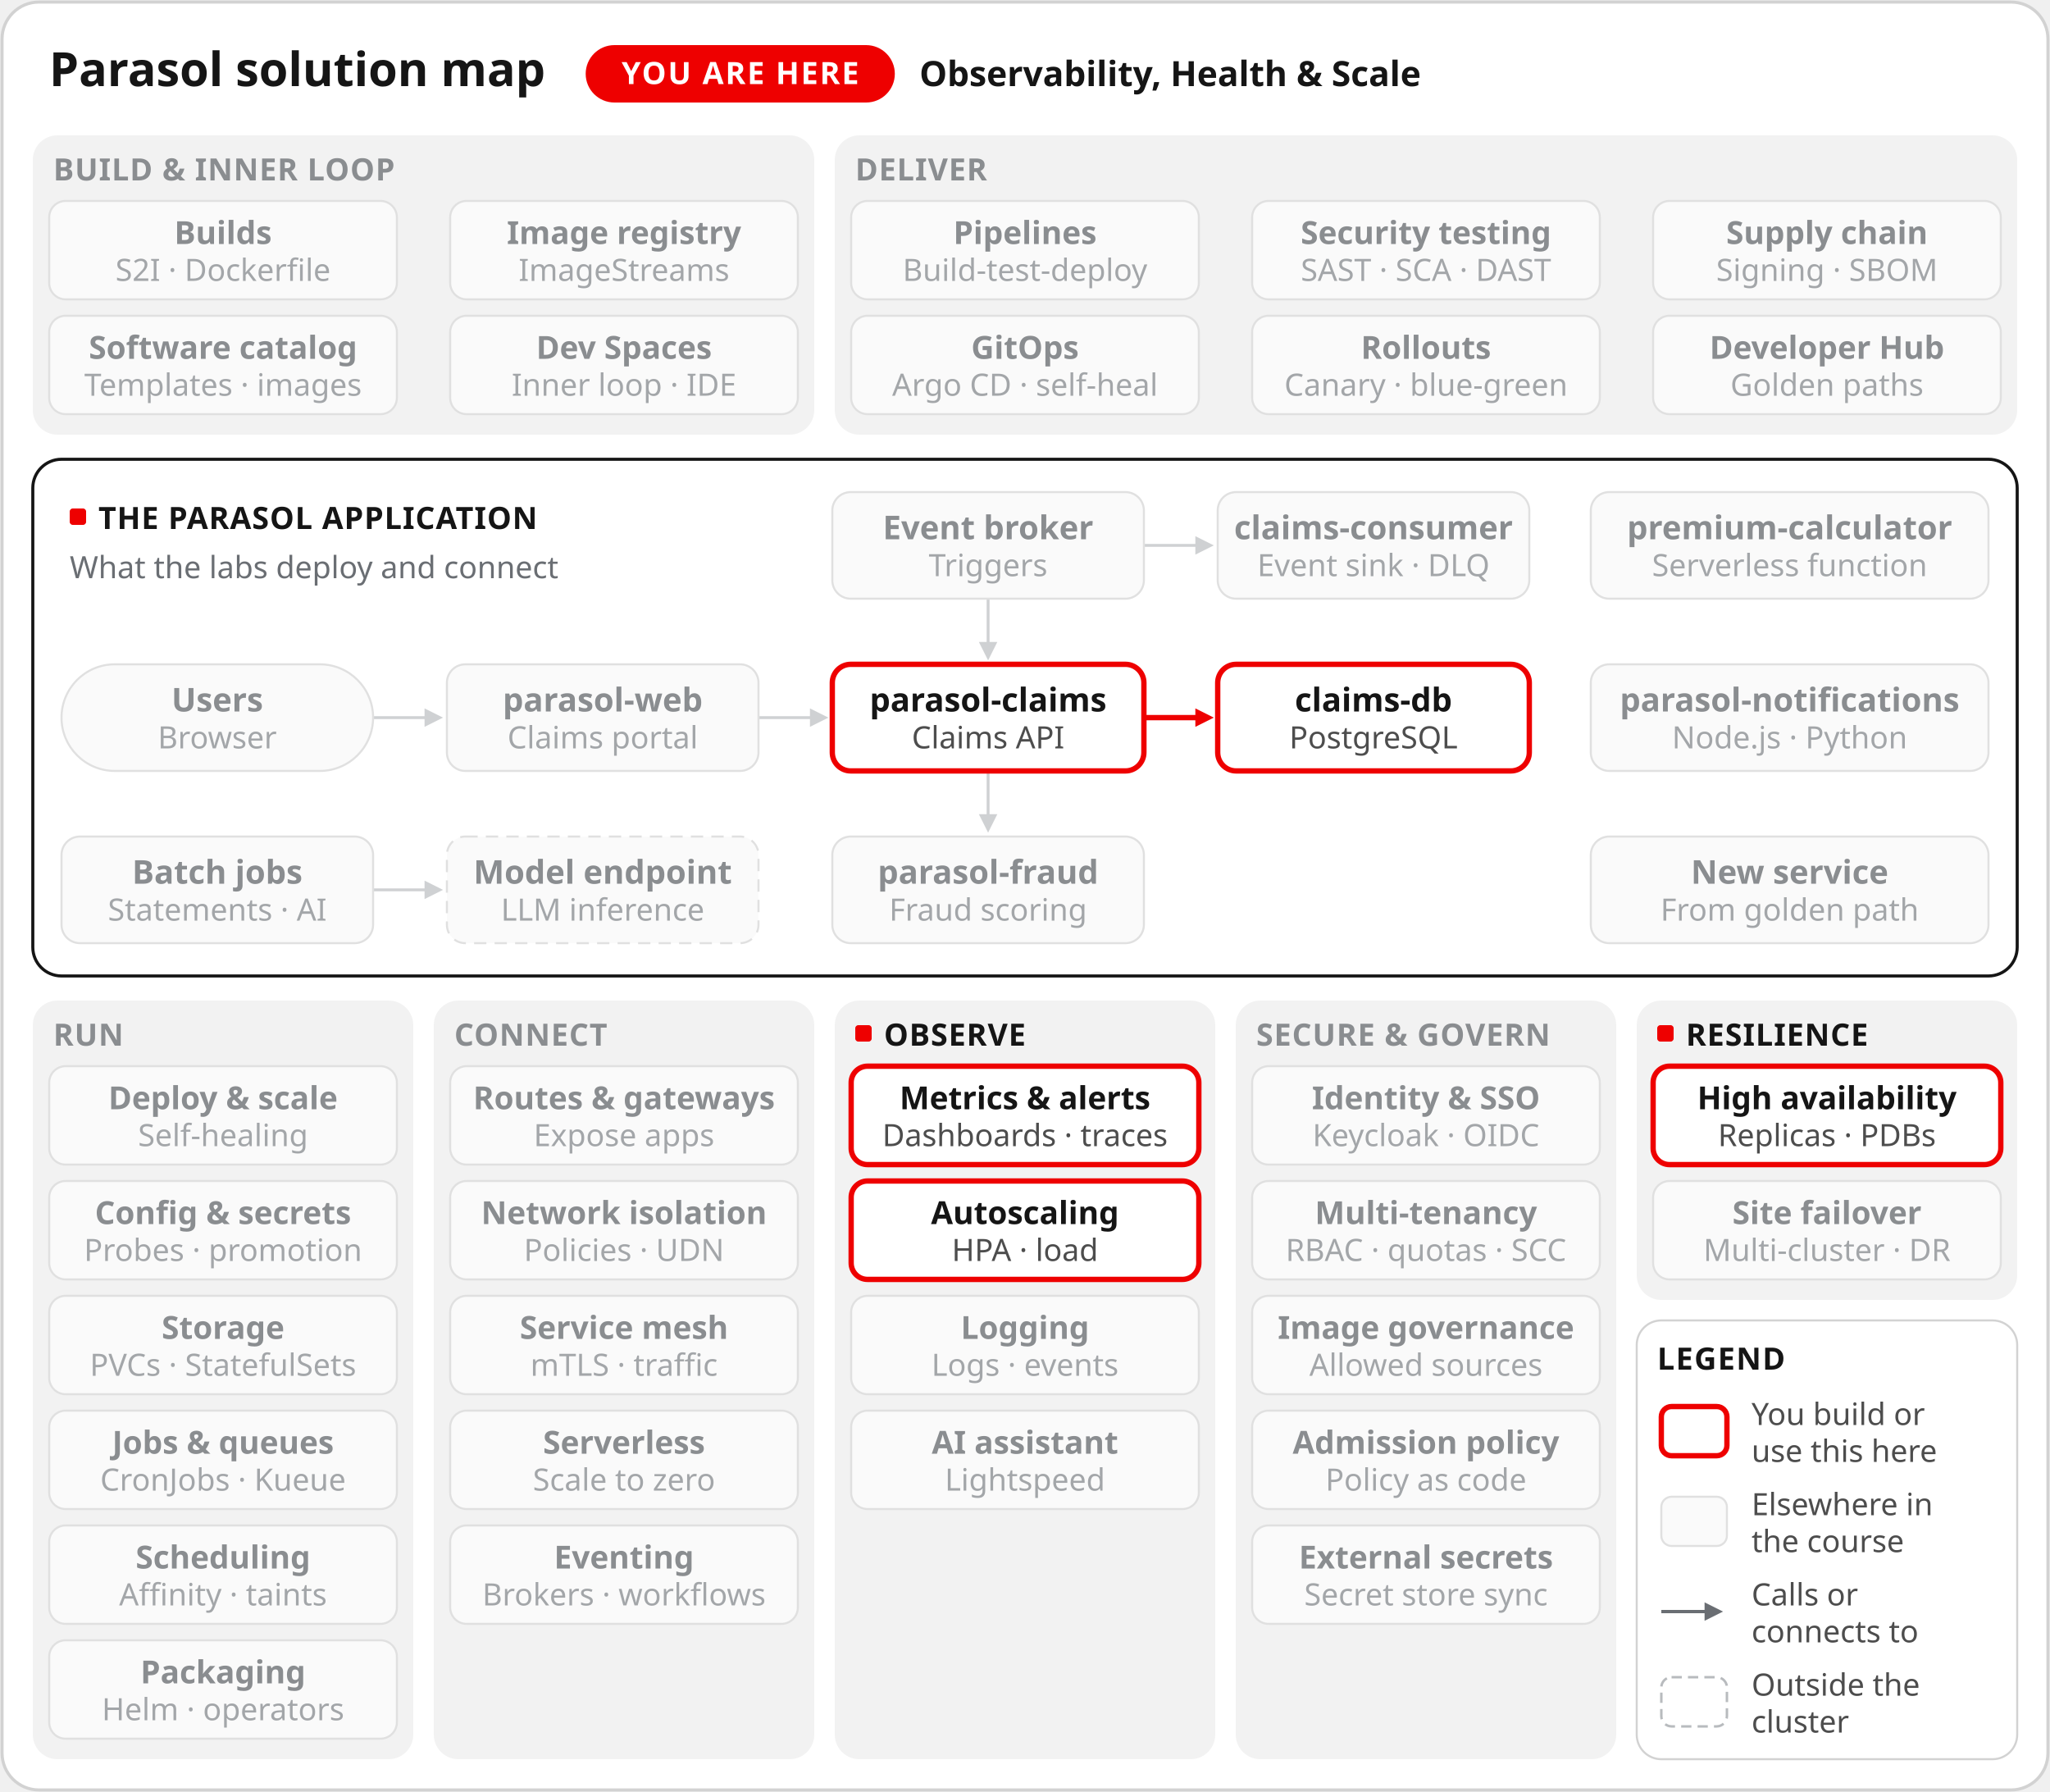
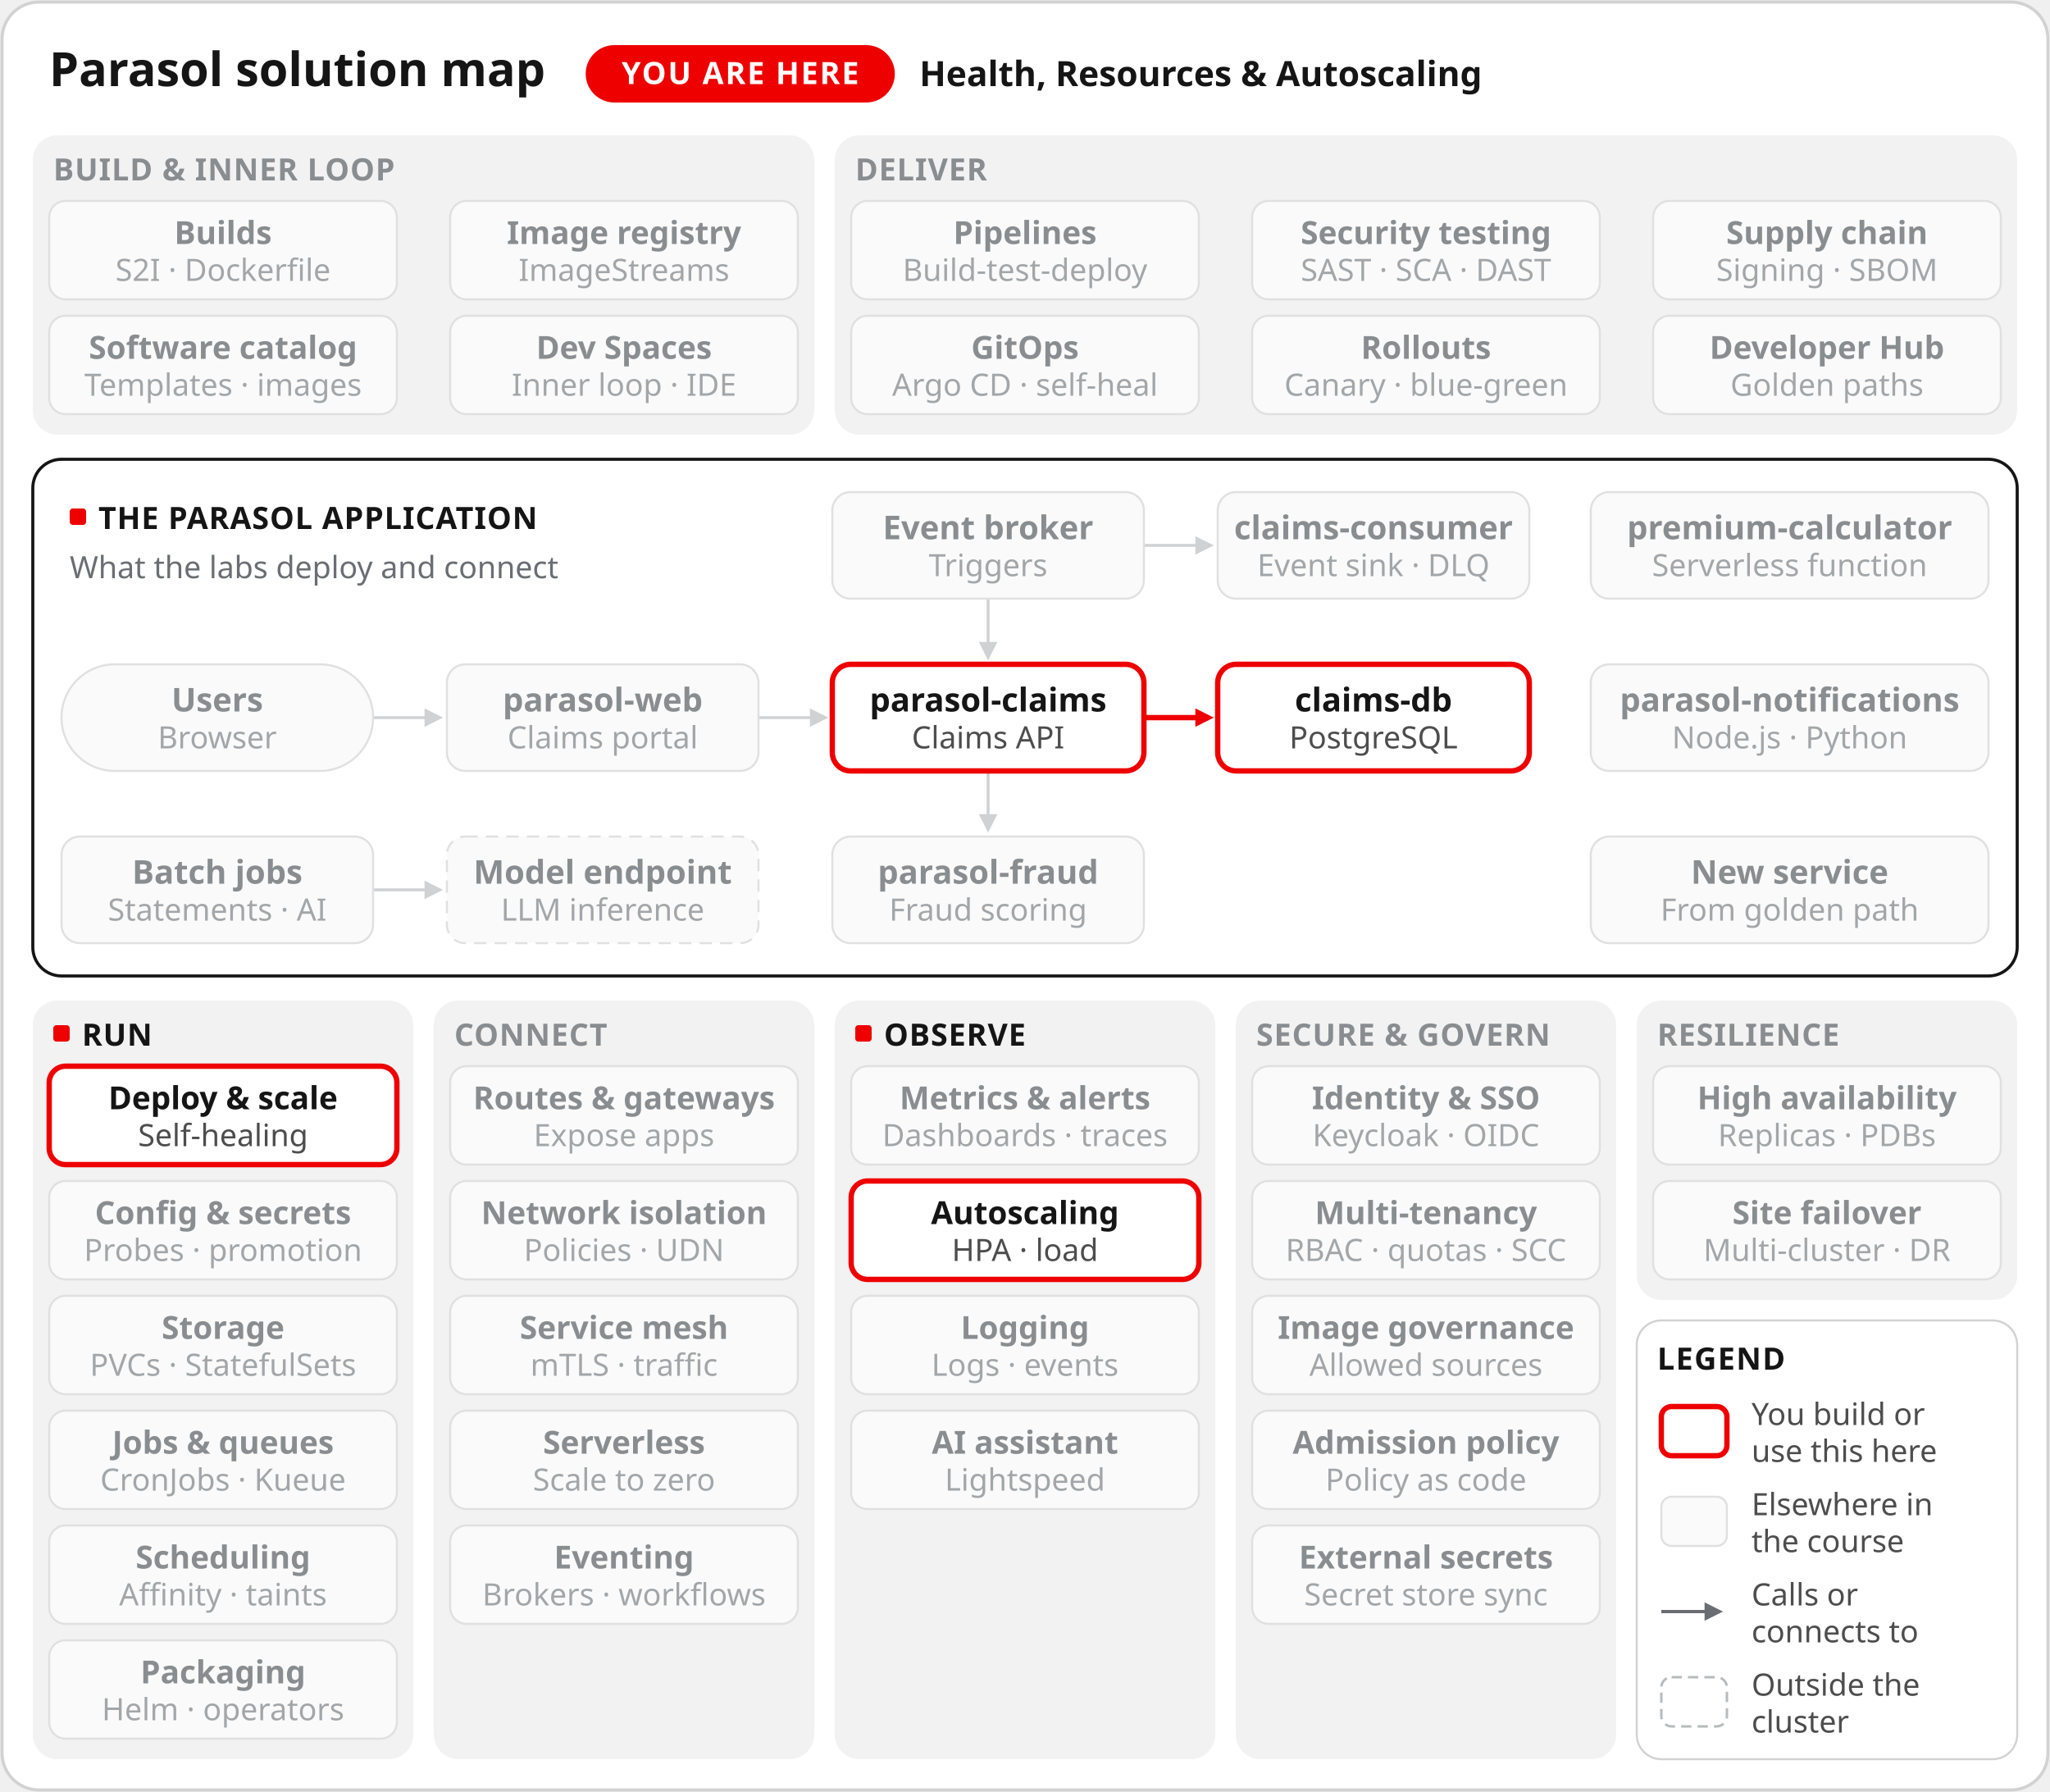
<svg xmlns="http://www.w3.org/2000/svg" width="1000" height="874" viewBox="0 0 1000 874" role="img" aria-labelledby="sm-title sm-desc">
  <defs>
    <marker id="a-norm" viewBox="0 0 10 10" refX="1" refY="5" markerWidth="9" markerHeight="9" markerUnits="userSpaceOnUse" orient="auto">
      <path d="M0,0 L10,5 L0,10 z" fill="#6A6E73" />
    </marker>
    <marker id="a-hi" viewBox="0 0 10 10" refX="1" refY="5" markerWidth="9" markerHeight="9" markerUnits="userSpaceOnUse" orient="auto">
      <path d="M0,0 L10,5 L0,10 z" fill="#EE0000" />
    </marker>
    <marker id="a-dim" viewBox="0 0 10 10" refX="1" refY="5" markerWidth="9" markerHeight="9" markerUnits="userSpaceOnUse" orient="auto">
      <path d="M0,0 L10,5 L0,10 z" fill="#CFD1D3" />
    </marker>
  </defs>
  <rect x="1" y="1" width="998" height="872" rx="18" fill="#FFFFFF" stroke="#D2D2D2" stroke-width="1.5" />
  <text x="24.0" y="42.0" font-family="'Red Hat Display','Red Hat Text',sans-serif" font-size="23" font-weight="700" fill="#151515" text-anchor="start">Parasol solution map</text>
  <rect x="285.7" y="22" width="150.8" height="28" rx="14" fill="#EE0000" />
  <text x="361.1" y="41.0" font-family="'Red Hat Text','Red Hat Display',sans-serif" font-size="15" font-weight="700" fill="#FFFFFF" text-anchor="middle" letter-spacing="0.8">YOU ARE HERE</text>
-   <text x="448.5" y="42.0" font-family="'Red Hat Text','Red Hat Display',sans-serif" font-size="17" font-weight="600" fill="#151515" text-anchor="start">Observability, Health &amp; Scale</text>
+   <text x="448.5" y="42.0" font-family="'Red Hat Text','Red Hat Display',sans-serif" font-size="17" font-weight="600" fill="#151515" text-anchor="start">Health, Resources &amp; Autoscaling</text>
  <rect x="16.0" y="66" width="381.2" height="146" rx="12" fill="#F2F2F2" />
  <text x="26.0" y="88.0" font-family="'Red Hat Text','Red Hat Display',sans-serif" font-size="15" font-weight="700" fill="#8A8D90" text-anchor="start" letter-spacing="0.4">BUILD &amp; INNER LOOP</text>
  <rect x="24.0" y="98.0" width="169.6" height="48" rx="8" fill="#FAFAFA" stroke="#E0E0E0" stroke-width="1.0" />
  <text x="108.8" y="119.0" font-family="'Red Hat Text','Red Hat Display',sans-serif" font-size="15.5" font-weight="600" fill="#8A8D90" text-anchor="middle">Builds</text>
  <text x="108.8" y="137.0" font-family="'Red Hat Text','Red Hat Display',sans-serif" font-size="15" font-weight="400" fill="#A3A6A9" text-anchor="middle">S2I · Dockerfile</text>
  <rect x="219.6" y="98.0" width="169.6" height="48" rx="8" fill="#FAFAFA" stroke="#E0E0E0" stroke-width="1.0" />
  <text x="304.4" y="119.0" font-family="'Red Hat Text','Red Hat Display',sans-serif" font-size="15.5" font-weight="600" fill="#8A8D90" text-anchor="middle">Image registry</text>
  <text x="304.4" y="137.0" font-family="'Red Hat Text','Red Hat Display',sans-serif" font-size="15" font-weight="400" fill="#A3A6A9" text-anchor="middle">ImageStreams</text>
  <rect x="24.0" y="154.0" width="169.6" height="48" rx="8" fill="#FAFAFA" stroke="#E0E0E0" stroke-width="1.0" />
  <text x="108.8" y="175.0" font-family="'Red Hat Text','Red Hat Display',sans-serif" font-size="15.5" font-weight="600" fill="#8A8D90" text-anchor="middle">Software catalog</text>
  <text x="108.8" y="193.0" font-family="'Red Hat Text','Red Hat Display',sans-serif" font-size="15" font-weight="400" fill="#A3A6A9" text-anchor="middle">Templates · images</text>
  <rect x="219.6" y="154.0" width="169.6" height="48" rx="8" fill="#FAFAFA" stroke="#E0E0E0" stroke-width="1.0" />
  <text x="304.4" y="175.0" font-family="'Red Hat Text','Red Hat Display',sans-serif" font-size="15.5" font-weight="600" fill="#8A8D90" text-anchor="middle">Dev Spaces</text>
  <text x="304.4" y="193.0" font-family="'Red Hat Text','Red Hat Display',sans-serif" font-size="15" font-weight="400" fill="#A3A6A9" text-anchor="middle">Inner loop · IDE</text>
  <rect x="407.2" y="66" width="576.8" height="146" rx="12" fill="#F2F2F2" />
  <text x="417.2" y="88.0" font-family="'Red Hat Text','Red Hat Display',sans-serif" font-size="15" font-weight="700" fill="#8A8D90" text-anchor="start" letter-spacing="0.4">DELIVER</text>
  <rect x="415.2" y="98.0" width="169.6" height="48" rx="8" fill="#FAFAFA" stroke="#E0E0E0" stroke-width="1.0" />
  <text x="500.0" y="119.0" font-family="'Red Hat Text','Red Hat Display',sans-serif" font-size="15.5" font-weight="600" fill="#8A8D90" text-anchor="middle">Pipelines</text>
  <text x="500.0" y="137.0" font-family="'Red Hat Text','Red Hat Display',sans-serif" font-size="15" font-weight="400" fill="#A3A6A9" text-anchor="middle">Build-test-deploy</text>
  <rect x="610.8" y="98.0" width="169.6" height="48" rx="8" fill="#FAFAFA" stroke="#E0E0E0" stroke-width="1.0" />
  <text x="695.6" y="119.0" font-family="'Red Hat Text','Red Hat Display',sans-serif" font-size="15.5" font-weight="600" fill="#8A8D90" text-anchor="middle">Security testing</text>
  <text x="695.6" y="137.0" font-family="'Red Hat Text','Red Hat Display',sans-serif" font-size="15" font-weight="400" fill="#A3A6A9" text-anchor="middle">SAST · SCA · DAST</text>
  <rect x="806.4" y="98.0" width="169.6" height="48" rx="8" fill="#FAFAFA" stroke="#E0E0E0" stroke-width="1.0" />
  <text x="891.2" y="119.0" font-family="'Red Hat Text','Red Hat Display',sans-serif" font-size="15.5" font-weight="600" fill="#8A8D90" text-anchor="middle">Supply chain</text>
  <text x="891.2" y="137.0" font-family="'Red Hat Text','Red Hat Display',sans-serif" font-size="15" font-weight="400" fill="#A3A6A9" text-anchor="middle">Signing · SBOM</text>
  <rect x="415.2" y="154.0" width="169.6" height="48" rx="8" fill="#FAFAFA" stroke="#E0E0E0" stroke-width="1.0" />
  <text x="500.0" y="175.0" font-family="'Red Hat Text','Red Hat Display',sans-serif" font-size="15.5" font-weight="600" fill="#8A8D90" text-anchor="middle">GitOps</text>
  <text x="500.0" y="193.0" font-family="'Red Hat Text','Red Hat Display',sans-serif" font-size="15" font-weight="400" fill="#A3A6A9" text-anchor="middle">Argo CD · self-heal</text>
  <rect x="610.8" y="154.0" width="169.6" height="48" rx="8" fill="#FAFAFA" stroke="#E0E0E0" stroke-width="1.0" />
  <text x="695.6" y="175.0" font-family="'Red Hat Text','Red Hat Display',sans-serif" font-size="15.5" font-weight="600" fill="#8A8D90" text-anchor="middle">Rollouts</text>
  <text x="695.6" y="193.0" font-family="'Red Hat Text','Red Hat Display',sans-serif" font-size="15" font-weight="400" fill="#A3A6A9" text-anchor="middle">Canary · blue-green</text>
  <rect x="806.4" y="154.0" width="169.6" height="48" rx="8" fill="#FAFAFA" stroke="#E0E0E0" stroke-width="1.0" />
  <text x="891.2" y="175.0" font-family="'Red Hat Text','Red Hat Display',sans-serif" font-size="15.5" font-weight="600" fill="#8A8D90" text-anchor="middle">Developer Hub</text>
  <text x="891.2" y="193.0" font-family="'Red Hat Text','Red Hat Display',sans-serif" font-size="15" font-weight="400" fill="#A3A6A9" text-anchor="middle">Golden paths</text>
  <rect x="16.0" y="488" width="185.6" height="370" rx="12" fill="#F2F2F2" />
-   <text x="26.0" y="510.0" font-family="'Red Hat Text','Red Hat Display',sans-serif" font-size="15" font-weight="700" fill="#8A8D90" text-anchor="start" letter-spacing="0.4">RUN</text>
-   <rect x="24.0" y="520.0" width="169.6" height="48" rx="8" fill="#FAFAFA" stroke="#E0E0E0" stroke-width="1.0" />
-   <text x="108.8" y="541.0" font-family="'Red Hat Text','Red Hat Display',sans-serif" font-size="15.5" font-weight="600" fill="#8A8D90" text-anchor="middle">Deploy &amp; scale</text>
-   <text x="108.8" y="559.0" font-family="'Red Hat Text','Red Hat Display',sans-serif" font-size="15" font-weight="400" fill="#A3A6A9" text-anchor="middle">Self-healing</text>
+   <rect x="26.0" y="500.0" width="8" height="8" rx="1.5" fill="#EE0000" />
+   <text x="40.0" y="510.0" font-family="'Red Hat Text','Red Hat Display',sans-serif" font-size="15" font-weight="700" fill="#151515" text-anchor="start" letter-spacing="0.4">RUN</text>
+   <rect x="24.0" y="520.0" width="169.6" height="48" rx="8" fill="#FFFFFF" stroke="#EE0000" stroke-width="2.6" />
+   <text x="108.8" y="541.0" font-family="'Red Hat Text','Red Hat Display',sans-serif" font-size="15.5" font-weight="700" fill="#151515" text-anchor="middle">Deploy &amp; scale</text>
+   <text x="108.8" y="559.0" font-family="'Red Hat Text','Red Hat Display',sans-serif" font-size="15" font-weight="400" fill="#4D4D4D" text-anchor="middle">Self-healing</text>
  <rect x="24.0" y="576.0" width="169.6" height="48" rx="8" fill="#FAFAFA" stroke="#E0E0E0" stroke-width="1.0" />
  <text x="108.8" y="597.0" font-family="'Red Hat Text','Red Hat Display',sans-serif" font-size="15.5" font-weight="600" fill="#8A8D90" text-anchor="middle">Config &amp; secrets</text>
  <text x="108.8" y="615.0" font-family="'Red Hat Text','Red Hat Display',sans-serif" font-size="15" font-weight="400" fill="#A3A6A9" text-anchor="middle">Probes · promotion</text>
  <rect x="24.0" y="632.0" width="169.6" height="48" rx="8" fill="#FAFAFA" stroke="#E0E0E0" stroke-width="1.0" />
  <text x="108.8" y="653.0" font-family="'Red Hat Text','Red Hat Display',sans-serif" font-size="15.5" font-weight="600" fill="#8A8D90" text-anchor="middle">Storage</text>
  <text x="108.8" y="671.0" font-family="'Red Hat Text','Red Hat Display',sans-serif" font-size="15" font-weight="400" fill="#A3A6A9" text-anchor="middle">PVCs · StatefulSets</text>
  <rect x="24.0" y="688.0" width="169.6" height="48" rx="8" fill="#FAFAFA" stroke="#E0E0E0" stroke-width="1.0" />
  <text x="108.8" y="709.0" font-family="'Red Hat Text','Red Hat Display',sans-serif" font-size="15.5" font-weight="600" fill="#8A8D90" text-anchor="middle">Jobs &amp; queues</text>
  <text x="108.8" y="727.0" font-family="'Red Hat Text','Red Hat Display',sans-serif" font-size="15" font-weight="400" fill="#A3A6A9" text-anchor="middle">CronJobs · Kueue</text>
  <rect x="24.0" y="744.0" width="169.6" height="48" rx="8" fill="#FAFAFA" stroke="#E0E0E0" stroke-width="1.0" />
  <text x="108.8" y="765.0" font-family="'Red Hat Text','Red Hat Display',sans-serif" font-size="15.5" font-weight="600" fill="#8A8D90" text-anchor="middle">Scheduling</text>
  <text x="108.8" y="783.0" font-family="'Red Hat Text','Red Hat Display',sans-serif" font-size="15" font-weight="400" fill="#A3A6A9" text-anchor="middle">Affinity · taints</text>
  <rect x="24.0" y="800.0" width="169.6" height="48" rx="8" fill="#FAFAFA" stroke="#E0E0E0" stroke-width="1.0" />
  <text x="108.8" y="821.0" font-family="'Red Hat Text','Red Hat Display',sans-serif" font-size="15.5" font-weight="600" fill="#8A8D90" text-anchor="middle">Packaging</text>
  <text x="108.8" y="839.0" font-family="'Red Hat Text','Red Hat Display',sans-serif" font-size="15" font-weight="400" fill="#A3A6A9" text-anchor="middle">Helm · operators</text>
  <rect x="211.6" y="488" width="185.6" height="370" rx="12" fill="#F2F2F2" />
  <text x="221.6" y="510.0" font-family="'Red Hat Text','Red Hat Display',sans-serif" font-size="15" font-weight="700" fill="#8A8D90" text-anchor="start" letter-spacing="0.4">CONNECT</text>
  <rect x="219.6" y="520.0" width="169.6" height="48" rx="8" fill="#FAFAFA" stroke="#E0E0E0" stroke-width="1.0" />
  <text x="304.4" y="541.0" font-family="'Red Hat Text','Red Hat Display',sans-serif" font-size="15.5" font-weight="600" fill="#8A8D90" text-anchor="middle">Routes &amp; gateways</text>
  <text x="304.4" y="559.0" font-family="'Red Hat Text','Red Hat Display',sans-serif" font-size="15" font-weight="400" fill="#A3A6A9" text-anchor="middle">Expose apps</text>
  <rect x="219.6" y="576.0" width="169.6" height="48" rx="8" fill="#FAFAFA" stroke="#E0E0E0" stroke-width="1.0" />
  <text x="304.4" y="597.0" font-family="'Red Hat Text','Red Hat Display',sans-serif" font-size="15.5" font-weight="600" fill="#8A8D90" text-anchor="middle">Network isolation</text>
  <text x="304.4" y="615.0" font-family="'Red Hat Text','Red Hat Display',sans-serif" font-size="15" font-weight="400" fill="#A3A6A9" text-anchor="middle">Policies · UDN</text>
  <rect x="219.6" y="632.0" width="169.6" height="48" rx="8" fill="#FAFAFA" stroke="#E0E0E0" stroke-width="1.0" />
  <text x="304.4" y="653.0" font-family="'Red Hat Text','Red Hat Display',sans-serif" font-size="15.5" font-weight="600" fill="#8A8D90" text-anchor="middle">Service mesh</text>
  <text x="304.4" y="671.0" font-family="'Red Hat Text','Red Hat Display',sans-serif" font-size="15" font-weight="400" fill="#A3A6A9" text-anchor="middle">mTLS · traffic</text>
  <rect x="219.6" y="688.0" width="169.6" height="48" rx="8" fill="#FAFAFA" stroke="#E0E0E0" stroke-width="1.0" />
  <text x="304.4" y="709.0" font-family="'Red Hat Text','Red Hat Display',sans-serif" font-size="15.5" font-weight="600" fill="#8A8D90" text-anchor="middle">Serverless</text>
  <text x="304.4" y="727.0" font-family="'Red Hat Text','Red Hat Display',sans-serif" font-size="15" font-weight="400" fill="#A3A6A9" text-anchor="middle">Scale to zero</text>
  <rect x="219.6" y="744.0" width="169.6" height="48" rx="8" fill="#FAFAFA" stroke="#E0E0E0" stroke-width="1.0" />
  <text x="304.4" y="765.0" font-family="'Red Hat Text','Red Hat Display',sans-serif" font-size="15.5" font-weight="600" fill="#8A8D90" text-anchor="middle">Eventing</text>
  <text x="304.4" y="783.0" font-family="'Red Hat Text','Red Hat Display',sans-serif" font-size="15" font-weight="400" fill="#A3A6A9" text-anchor="middle">Brokers · workflows</text>
  <rect x="407.2" y="488" width="185.6" height="370" rx="12" fill="#F2F2F2" />
  <rect x="417.2" y="500.0" width="8" height="8" rx="1.5" fill="#EE0000" />
  <text x="431.2" y="510.0" font-family="'Red Hat Text','Red Hat Display',sans-serif" font-size="15" font-weight="700" fill="#151515" text-anchor="start" letter-spacing="0.4">OBSERVE</text>
-   <rect x="415.2" y="520.0" width="169.6" height="48" rx="8" fill="#FFFFFF" stroke="#EE0000" stroke-width="2.6" />
-   <text x="500.0" y="541.0" font-family="'Red Hat Text','Red Hat Display',sans-serif" font-size="15.5" font-weight="700" fill="#151515" text-anchor="middle">Metrics &amp; alerts</text>
-   <text x="500.0" y="559.0" font-family="'Red Hat Text','Red Hat Display',sans-serif" font-size="15" font-weight="400" fill="#4D4D4D" text-anchor="middle">Dashboards · traces</text>
+   <rect x="415.2" y="520.0" width="169.6" height="48" rx="8" fill="#FAFAFA" stroke="#E0E0E0" stroke-width="1.0" />
+   <text x="500.0" y="541.0" font-family="'Red Hat Text','Red Hat Display',sans-serif" font-size="15.5" font-weight="600" fill="#8A8D90" text-anchor="middle">Metrics &amp; alerts</text>
+   <text x="500.0" y="559.0" font-family="'Red Hat Text','Red Hat Display',sans-serif" font-size="15" font-weight="400" fill="#A3A6A9" text-anchor="middle">Dashboards · traces</text>
  <rect x="415.2" y="576.0" width="169.6" height="48" rx="8" fill="#FFFFFF" stroke="#EE0000" stroke-width="2.6" />
  <text x="500.0" y="597.0" font-family="'Red Hat Text','Red Hat Display',sans-serif" font-size="15.5" font-weight="700" fill="#151515" text-anchor="middle">Autoscaling</text>
  <text x="500.0" y="615.0" font-family="'Red Hat Text','Red Hat Display',sans-serif" font-size="15" font-weight="400" fill="#4D4D4D" text-anchor="middle">HPA · load</text>
  <rect x="415.2" y="632.0" width="169.6" height="48" rx="8" fill="#FAFAFA" stroke="#E0E0E0" stroke-width="1.0" />
  <text x="500.0" y="653.0" font-family="'Red Hat Text','Red Hat Display',sans-serif" font-size="15.5" font-weight="600" fill="#8A8D90" text-anchor="middle">Logging</text>
  <text x="500.0" y="671.0" font-family="'Red Hat Text','Red Hat Display',sans-serif" font-size="15" font-weight="400" fill="#A3A6A9" text-anchor="middle">Logs · events</text>
  <rect x="415.2" y="688.0" width="169.6" height="48" rx="8" fill="#FAFAFA" stroke="#E0E0E0" stroke-width="1.0" />
  <text x="500.0" y="709.0" font-family="'Red Hat Text','Red Hat Display',sans-serif" font-size="15.5" font-weight="600" fill="#8A8D90" text-anchor="middle">AI assistant</text>
  <text x="500.0" y="727.0" font-family="'Red Hat Text','Red Hat Display',sans-serif" font-size="15" font-weight="400" fill="#A3A6A9" text-anchor="middle">Lightspeed</text>
  <rect x="602.8" y="488" width="185.6" height="370" rx="12" fill="#F2F2F2" />
  <text x="612.8" y="510.0" font-family="'Red Hat Text','Red Hat Display',sans-serif" font-size="15" font-weight="700" fill="#8A8D90" text-anchor="start" letter-spacing="0.4">SECURE &amp; GOVERN</text>
  <rect x="610.8" y="520.0" width="169.6" height="48" rx="8" fill="#FAFAFA" stroke="#E0E0E0" stroke-width="1.0" />
  <text x="695.6" y="541.0" font-family="'Red Hat Text','Red Hat Display',sans-serif" font-size="15.5" font-weight="600" fill="#8A8D90" text-anchor="middle">Identity &amp; SSO</text>
  <text x="695.6" y="559.0" font-family="'Red Hat Text','Red Hat Display',sans-serif" font-size="15" font-weight="400" fill="#A3A6A9" text-anchor="middle">Keycloak · OIDC</text>
  <rect x="610.8" y="576.0" width="169.6" height="48" rx="8" fill="#FAFAFA" stroke="#E0E0E0" stroke-width="1.0" />
  <text x="695.6" y="597.0" font-family="'Red Hat Text','Red Hat Display',sans-serif" font-size="15.5" font-weight="600" fill="#8A8D90" text-anchor="middle">Multi-tenancy</text>
  <text x="695.6" y="615.0" font-family="'Red Hat Text','Red Hat Display',sans-serif" font-size="15" font-weight="400" fill="#A3A6A9" text-anchor="middle">RBAC · quotas · SCC</text>
  <rect x="610.8" y="632.0" width="169.6" height="48" rx="8" fill="#FAFAFA" stroke="#E0E0E0" stroke-width="1.0" />
  <text x="695.6" y="653.0" font-family="'Red Hat Text','Red Hat Display',sans-serif" font-size="15.5" font-weight="600" fill="#8A8D90" text-anchor="middle">Image governance</text>
  <text x="695.6" y="671.0" font-family="'Red Hat Text','Red Hat Display',sans-serif" font-size="15" font-weight="400" fill="#A3A6A9" text-anchor="middle">Allowed sources</text>
  <rect x="610.8" y="688.0" width="169.6" height="48" rx="8" fill="#FAFAFA" stroke="#E0E0E0" stroke-width="1.0" />
  <text x="695.6" y="709.0" font-family="'Red Hat Text','Red Hat Display',sans-serif" font-size="15.5" font-weight="600" fill="#8A8D90" text-anchor="middle">Admission policy</text>
  <text x="695.6" y="727.0" font-family="'Red Hat Text','Red Hat Display',sans-serif" font-size="15" font-weight="400" fill="#A3A6A9" text-anchor="middle">Policy as code</text>
  <rect x="610.8" y="744.0" width="169.6" height="48" rx="8" fill="#FAFAFA" stroke="#E0E0E0" stroke-width="1.0" />
  <text x="695.6" y="765.0" font-family="'Red Hat Text','Red Hat Display',sans-serif" font-size="15.5" font-weight="600" fill="#8A8D90" text-anchor="middle">External secrets</text>
  <text x="695.6" y="783.0" font-family="'Red Hat Text','Red Hat Display',sans-serif" font-size="15" font-weight="400" fill="#A3A6A9" text-anchor="middle">Secret store sync</text>
  <rect x="798.4" y="488" width="185.6" height="146" rx="12" fill="#F2F2F2" />
-   <rect x="808.4" y="500.0" width="8" height="8" rx="1.5" fill="#EE0000" />
-   <text x="822.4" y="510.0" font-family="'Red Hat Text','Red Hat Display',sans-serif" font-size="15" font-weight="700" fill="#151515" text-anchor="start" letter-spacing="0.4">RESILIENCE</text>
-   <rect x="806.4" y="520.0" width="169.6" height="48" rx="8" fill="#FFFFFF" stroke="#EE0000" stroke-width="2.6" />
-   <text x="891.2" y="541.0" font-family="'Red Hat Text','Red Hat Display',sans-serif" font-size="15.5" font-weight="700" fill="#151515" text-anchor="middle">High availability</text>
-   <text x="891.2" y="559.0" font-family="'Red Hat Text','Red Hat Display',sans-serif" font-size="15" font-weight="400" fill="#4D4D4D" text-anchor="middle">Replicas · PDBs</text>
+   <text x="808.4" y="510.0" font-family="'Red Hat Text','Red Hat Display',sans-serif" font-size="15" font-weight="700" fill="#8A8D90" text-anchor="start" letter-spacing="0.4">RESILIENCE</text>
+   <rect x="806.4" y="520.0" width="169.6" height="48" rx="8" fill="#FAFAFA" stroke="#E0E0E0" stroke-width="1.0" />
+   <text x="891.2" y="541.0" font-family="'Red Hat Text','Red Hat Display',sans-serif" font-size="15.5" font-weight="600" fill="#8A8D90" text-anchor="middle">High availability</text>
+   <text x="891.2" y="559.0" font-family="'Red Hat Text','Red Hat Display',sans-serif" font-size="15" font-weight="400" fill="#A3A6A9" text-anchor="middle">Replicas · PDBs</text>
  <rect x="806.4" y="576.0" width="169.6" height="48" rx="8" fill="#FAFAFA" stroke="#E0E0E0" stroke-width="1.0" />
  <text x="891.2" y="597.0" font-family="'Red Hat Text','Red Hat Display',sans-serif" font-size="15.5" font-weight="600" fill="#8A8D90" text-anchor="middle">Site failover</text>
  <text x="891.2" y="615.0" font-family="'Red Hat Text','Red Hat Display',sans-serif" font-size="15" font-weight="400" fill="#A3A6A9" text-anchor="middle">Multi-cluster · DR</text>
  <rect x="798.4" y="644.0" width="185.6" height="214.0" rx="12" fill="#FFFFFF" stroke="#D2D2D2" stroke-width="1" />
  <text x="808.4" y="668.0" font-family="'Red Hat Text','Red Hat Display',sans-serif" font-size="15" font-weight="700" fill="#151515" text-anchor="start" letter-spacing="0.6">LEGEND</text>
  <rect x="810.4" y="686.0" width="32" height="24" rx="5" fill="#FFFFFF" stroke="#EE0000" stroke-width="2.6" />
  <text x="854.4" y="695.0" font-family="'Red Hat Text','Red Hat Display',sans-serif" font-size="15" font-weight="400" fill="#4D4D4D" text-anchor="start">You build or</text>
  <text x="854.4" y="713.0" font-family="'Red Hat Text','Red Hat Display',sans-serif" font-size="15" font-weight="400" fill="#4D4D4D" text-anchor="start">use this here</text>
  <rect x="810.4" y="730.0" width="32" height="24" rx="5" fill="#FAFAFA" stroke="#E0E0E0" stroke-width="1.0" />
  <text x="854.4" y="739.0" font-family="'Red Hat Text','Red Hat Display',sans-serif" font-size="15" font-weight="400" fill="#4D4D4D" text-anchor="start">Elsewhere in</text>
  <text x="854.4" y="757.0" font-family="'Red Hat Text','Red Hat Display',sans-serif" font-size="15" font-weight="400" fill="#4D4D4D" text-anchor="start">the course</text>
  <path d="M810.4,786.0 H832.4" stroke="#6A6E73" stroke-width="1.6" marker-end="url(#a-norm)" />
  <text x="854.4" y="783.0" font-family="'Red Hat Text','Red Hat Display',sans-serif" font-size="15" font-weight="400" fill="#4D4D4D" text-anchor="start">Calls or</text>
  <text x="854.4" y="801.0" font-family="'Red Hat Text','Red Hat Display',sans-serif" font-size="15" font-weight="400" fill="#4D4D4D" text-anchor="start">connects to</text>
  <rect x="810.4" y="818.0" width="32" height="24" rx="5" fill="#FFFFFF" stroke="#B8BBBE" stroke-width="1.2" stroke-dasharray="5 3" />
  <text x="854.4" y="827.0" font-family="'Red Hat Text','Red Hat Display',sans-serif" font-size="15" font-weight="400" fill="#4D4D4D" text-anchor="start">Outside the</text>
  <text x="854.4" y="845.0" font-family="'Red Hat Text','Red Hat Display',sans-serif" font-size="15" font-weight="400" fill="#4D4D4D" text-anchor="start">cluster</text>
  <rect x="16" y="224" width="968" height="252" rx="14" fill="#FFFFFF" stroke="#151515" stroke-width="1.5" />
  <rect x="34.0" y="248.0" width="8" height="8" rx="1.5" fill="#EE0000" />
  <text x="48.0" y="258.0" font-family="'Red Hat Text','Red Hat Display',sans-serif" font-size="15" font-weight="700" fill="#151515" text-anchor="start" letter-spacing="0.4">THE PARASOL APPLICATION</text>
  <text x="34.0" y="282.0" font-family="'Red Hat Text','Red Hat Display',sans-serif" font-size="15" font-weight="400" fill="#6A6E73" text-anchor="start">What the labs deploy and connect</text>
  <path d="M182.0,350.0 H208.0" fill="none" stroke="#CFD1D3" stroke-width="1.4" marker-end="url(#a-dim)" />
  <path d="M370.0,350.0 H396.0" fill="none" stroke="#CFD1D3" stroke-width="1.4" marker-end="url(#a-dim)" />
  <path d="M558.0,350.0 H584.0" fill="none" stroke="#EE0000" stroke-width="2.6" marker-end="url(#a-hi)" />
  <path d="M482.0,376.0 V398.0" fill="none" stroke="#CFD1D3" stroke-width="1.4" marker-end="url(#a-dim)" />
  <path d="M482.0,292.0 V314.0" fill="none" stroke="#CFD1D3" stroke-width="1.4" marker-end="url(#a-dim)" />
  <path d="M558.0,266.0 H584.0" fill="none" stroke="#CFD1D3" stroke-width="1.4" marker-end="url(#a-dim)" />
  <path d="M182.0,434.0 H208.0" fill="none" stroke="#CFD1D3" stroke-width="1.4" marker-end="url(#a-dim)" />
  <rect x="406.0" y="240.0" width="152.0" height="52" rx="9" fill="#FAFAFA" stroke="#E0E0E0" stroke-width="1.0" />
  <text x="482.0" y="263.0" font-family="'Red Hat Text','Red Hat Display',sans-serif" font-size="16" font-weight="600" fill="#8A8D90" text-anchor="middle">Event broker</text>
  <text x="482.0" y="281.0" font-family="'Red Hat Text','Red Hat Display',sans-serif" font-size="15" font-weight="400" fill="#A3A6A9" text-anchor="middle">Triggers</text>
  <rect x="594.0" y="240.0" width="152.0" height="52" rx="9" fill="#FAFAFA" stroke="#E0E0E0" stroke-width="1.0" />
  <text x="670.0" y="263.0" font-family="'Red Hat Text','Red Hat Display',sans-serif" font-size="16" font-weight="600" fill="#8A8D90" text-anchor="middle">claims-consumer</text>
  <text x="670.0" y="281.0" font-family="'Red Hat Text','Red Hat Display',sans-serif" font-size="15" font-weight="400" fill="#A3A6A9" text-anchor="middle">Event sink · DLQ</text>
  <rect x="776.0" y="240.0" width="194.0" height="52" rx="9" fill="#FAFAFA" stroke="#E0E0E0" stroke-width="1.0" />
  <text x="873.0" y="263.0" font-family="'Red Hat Text','Red Hat Display',sans-serif" font-size="16" font-weight="600" fill="#8A8D90" text-anchor="middle">premium-calculator</text>
  <text x="873.0" y="281.0" font-family="'Red Hat Text','Red Hat Display',sans-serif" font-size="15" font-weight="400" fill="#A3A6A9" text-anchor="middle">Serverless function</text>
  <rect x="30.0" y="324.0" width="152.0" height="52" rx="26.0" fill="#FAFAFA" stroke="#E0E0E0" stroke-width="1.0" />
  <text x="106.0" y="347.0" font-family="'Red Hat Text','Red Hat Display',sans-serif" font-size="16" font-weight="600" fill="#8A8D90" text-anchor="middle">Users</text>
  <text x="106.0" y="365.0" font-family="'Red Hat Text','Red Hat Display',sans-serif" font-size="15" font-weight="400" fill="#A3A6A9" text-anchor="middle">Browser</text>
  <rect x="218.0" y="324.0" width="152.0" height="52" rx="9" fill="#FAFAFA" stroke="#E0E0E0" stroke-width="1.0" />
  <text x="294.0" y="347.0" font-family="'Red Hat Text','Red Hat Display',sans-serif" font-size="16" font-weight="600" fill="#8A8D90" text-anchor="middle">parasol-web</text>
  <text x="294.0" y="365.0" font-family="'Red Hat Text','Red Hat Display',sans-serif" font-size="15" font-weight="400" fill="#A3A6A9" text-anchor="middle">Claims portal</text>
  <rect x="406.0" y="324.0" width="152.0" height="52" rx="9" fill="#FFFFFF" stroke="#EE0000" stroke-width="2.6" />
  <text x="482.0" y="347.0" font-family="'Red Hat Text','Red Hat Display',sans-serif" font-size="16" font-weight="700" fill="#151515" text-anchor="middle">parasol-claims</text>
  <text x="482.0" y="365.0" font-family="'Red Hat Text','Red Hat Display',sans-serif" font-size="15" font-weight="400" fill="#4D4D4D" text-anchor="middle">Claims API</text>
  <rect x="594.0" y="324.0" width="152.0" height="52" rx="9" fill="#FFFFFF" stroke="#EE0000" stroke-width="2.6" />
  <text x="670.0" y="347.0" font-family="'Red Hat Text','Red Hat Display',sans-serif" font-size="16" font-weight="700" fill="#151515" text-anchor="middle">claims-db</text>
  <text x="670.0" y="365.0" font-family="'Red Hat Text','Red Hat Display',sans-serif" font-size="15" font-weight="400" fill="#4D4D4D" text-anchor="middle">PostgreSQL</text>
  <rect x="776.0" y="324.0" width="194.0" height="52" rx="9" fill="#FAFAFA" stroke="#E0E0E0" stroke-width="1.0" />
  <text x="873.0" y="347.0" font-family="'Red Hat Text','Red Hat Display',sans-serif" font-size="16" font-weight="600" fill="#8A8D90" text-anchor="middle">parasol-notifications</text>
  <text x="873.0" y="365.0" font-family="'Red Hat Text','Red Hat Display',sans-serif" font-size="15" font-weight="400" fill="#A3A6A9" text-anchor="middle">Node.js · Python</text>
  <rect x="30.0" y="408.0" width="152.0" height="52" rx="9" fill="#FAFAFA" stroke="#E0E0E0" stroke-width="1.0" />
  <text x="106.0" y="431.0" font-family="'Red Hat Text','Red Hat Display',sans-serif" font-size="16" font-weight="600" fill="#8A8D90" text-anchor="middle">Batch jobs</text>
  <text x="106.0" y="449.0" font-family="'Red Hat Text','Red Hat Display',sans-serif" font-size="15" font-weight="400" fill="#A3A6A9" text-anchor="middle">Statements · AI</text>
  <rect x="218.0" y="408.0" width="152.0" height="52" rx="9" fill="#FAFAFA" stroke="#E0E0E0" stroke-width="1.0" stroke-dasharray="6 4" />
  <text x="294.0" y="431.0" font-family="'Red Hat Text','Red Hat Display',sans-serif" font-size="16" font-weight="600" fill="#8A8D90" text-anchor="middle">Model endpoint</text>
  <text x="294.0" y="449.0" font-family="'Red Hat Text','Red Hat Display',sans-serif" font-size="15" font-weight="400" fill="#A3A6A9" text-anchor="middle">LLM inference</text>
  <rect x="406.0" y="408.0" width="152.0" height="52" rx="9" fill="#FAFAFA" stroke="#E0E0E0" stroke-width="1.0" />
  <text x="482.0" y="431.0" font-family="'Red Hat Text','Red Hat Display',sans-serif" font-size="16" font-weight="600" fill="#8A8D90" text-anchor="middle">parasol-fraud</text>
  <text x="482.0" y="449.0" font-family="'Red Hat Text','Red Hat Display',sans-serif" font-size="15" font-weight="400" fill="#A3A6A9" text-anchor="middle">Fraud scoring</text>
  <rect x="776.0" y="408.0" width="194.0" height="52" rx="9" fill="#FAFAFA" stroke="#E0E0E0" stroke-width="1.0" />
  <text x="873.0" y="431.0" font-family="'Red Hat Text','Red Hat Display',sans-serif" font-size="16" font-weight="600" fill="#8A8D90" text-anchor="middle">New service</text>
  <text x="873.0" y="449.0" font-family="'Red Hat Text','Red Hat Display',sans-serif" font-size="15" font-weight="400" fill="#A3A6A9" text-anchor="middle">From golden path</text>
</svg>
